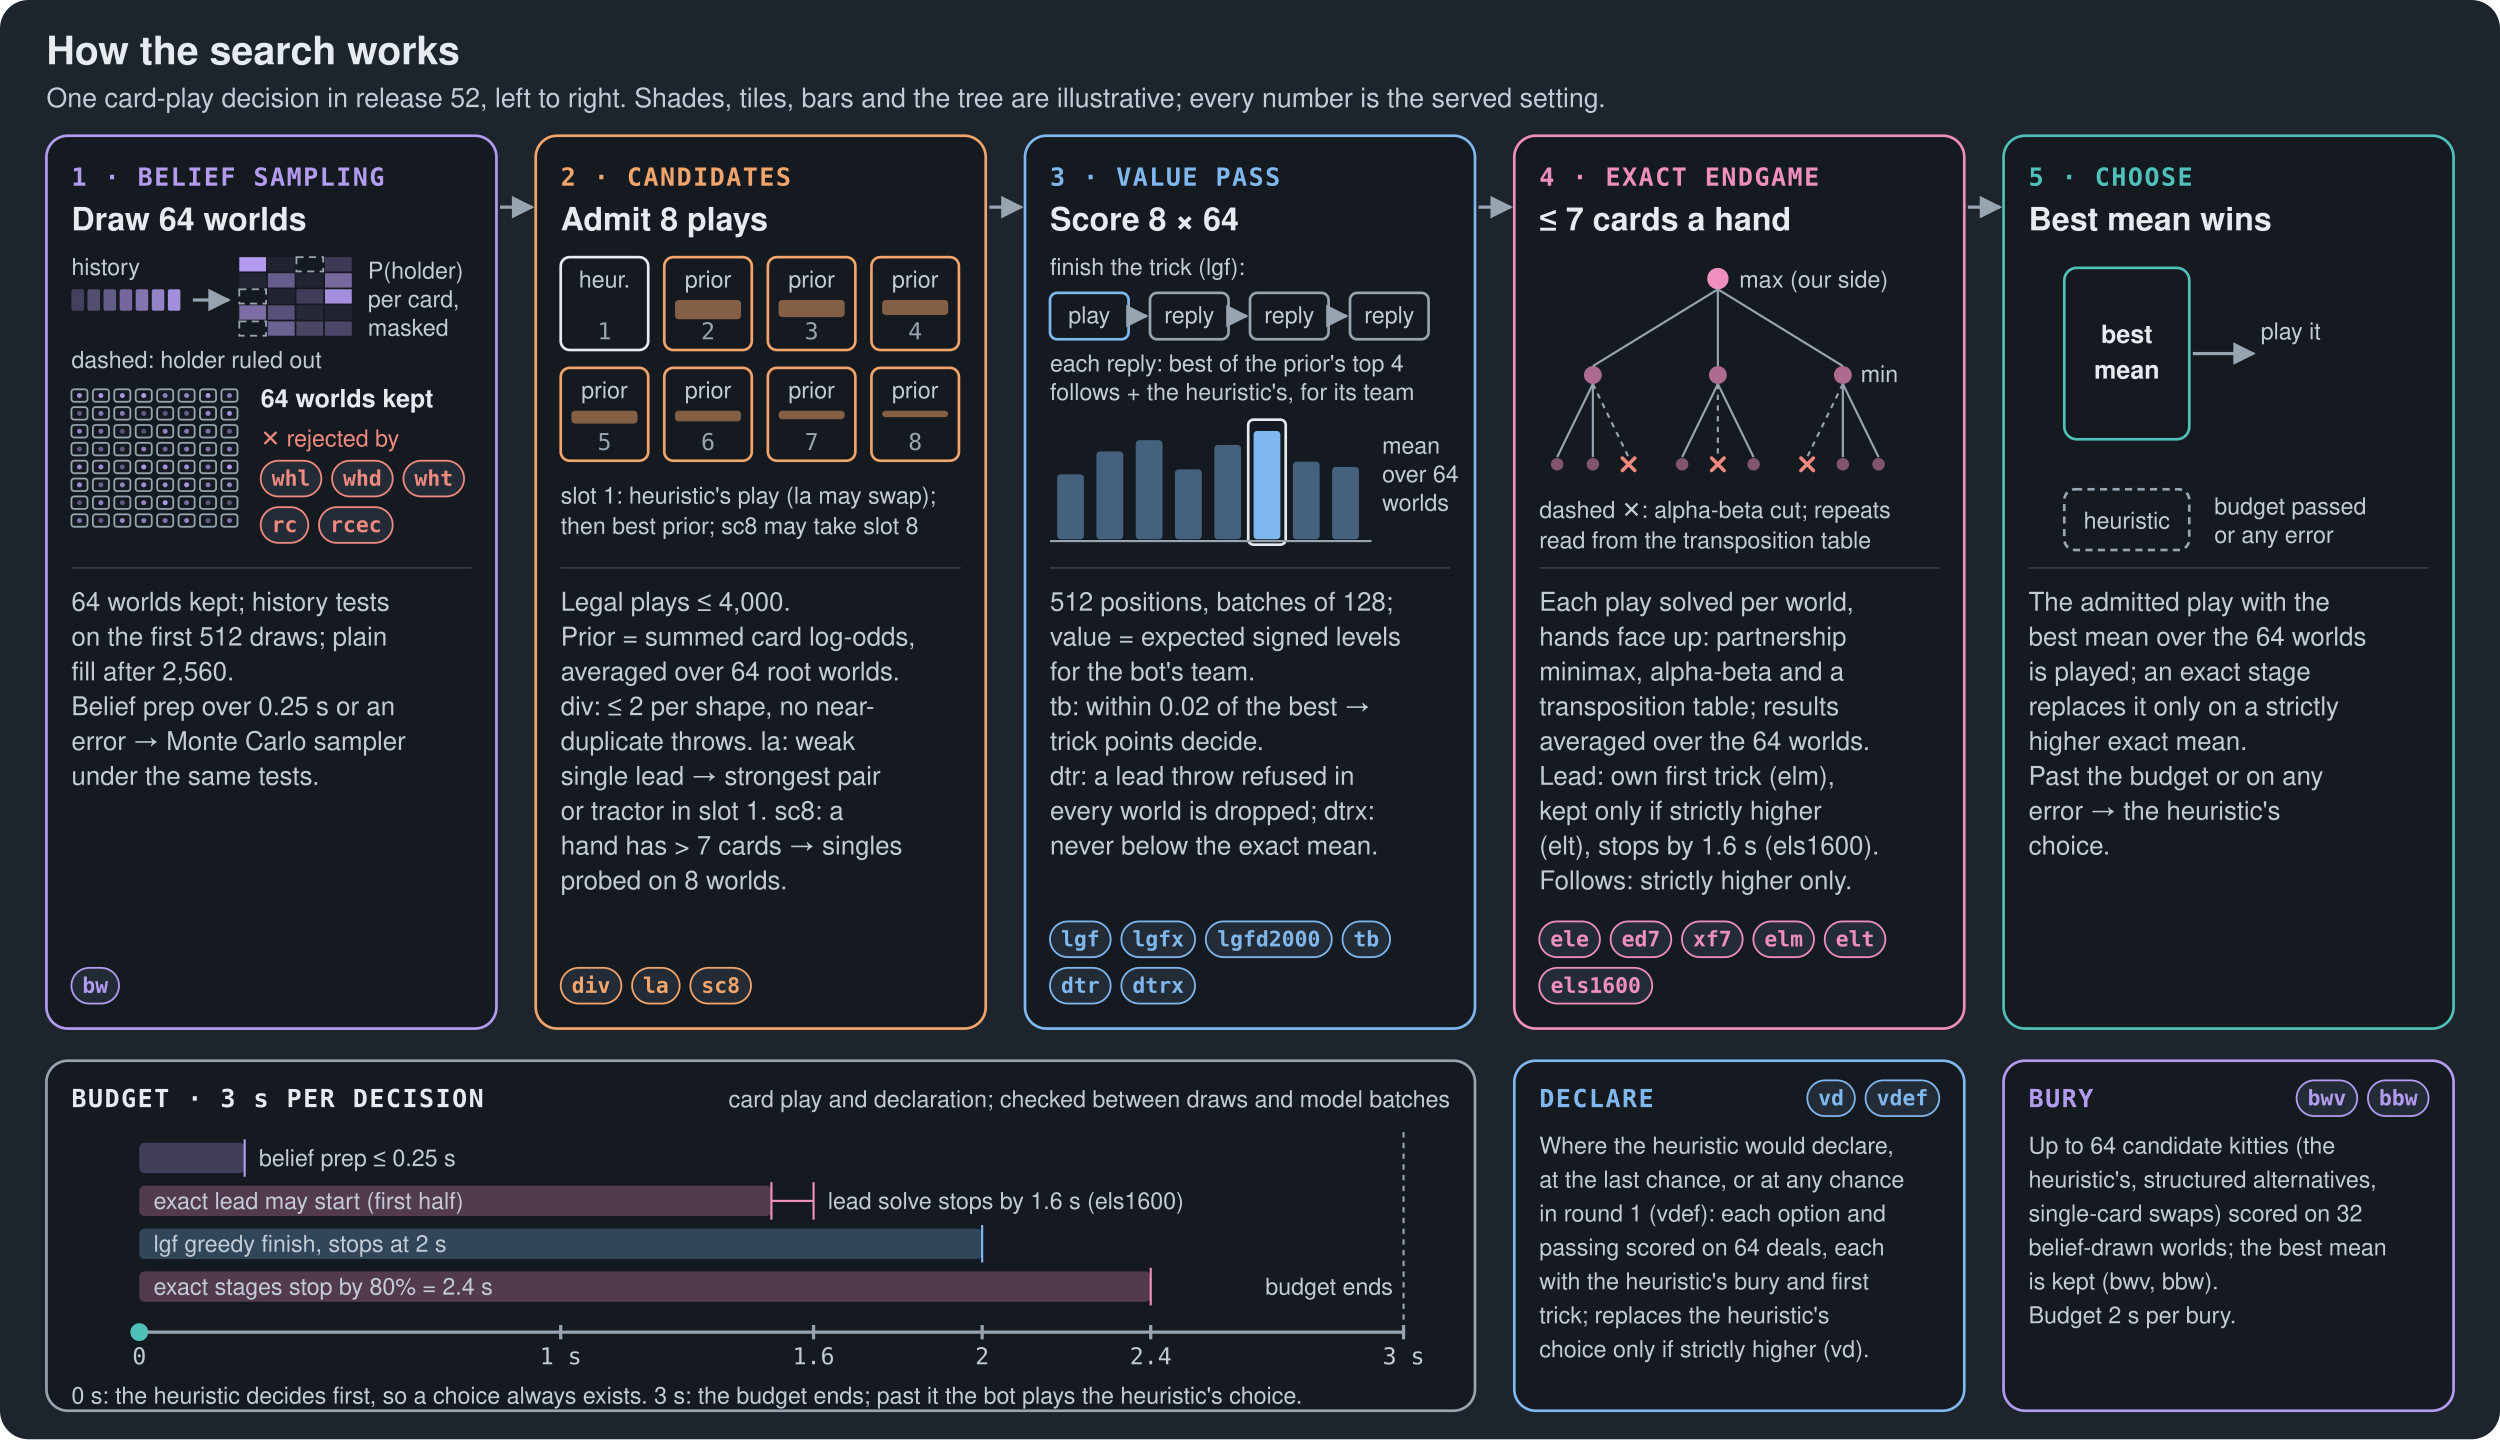
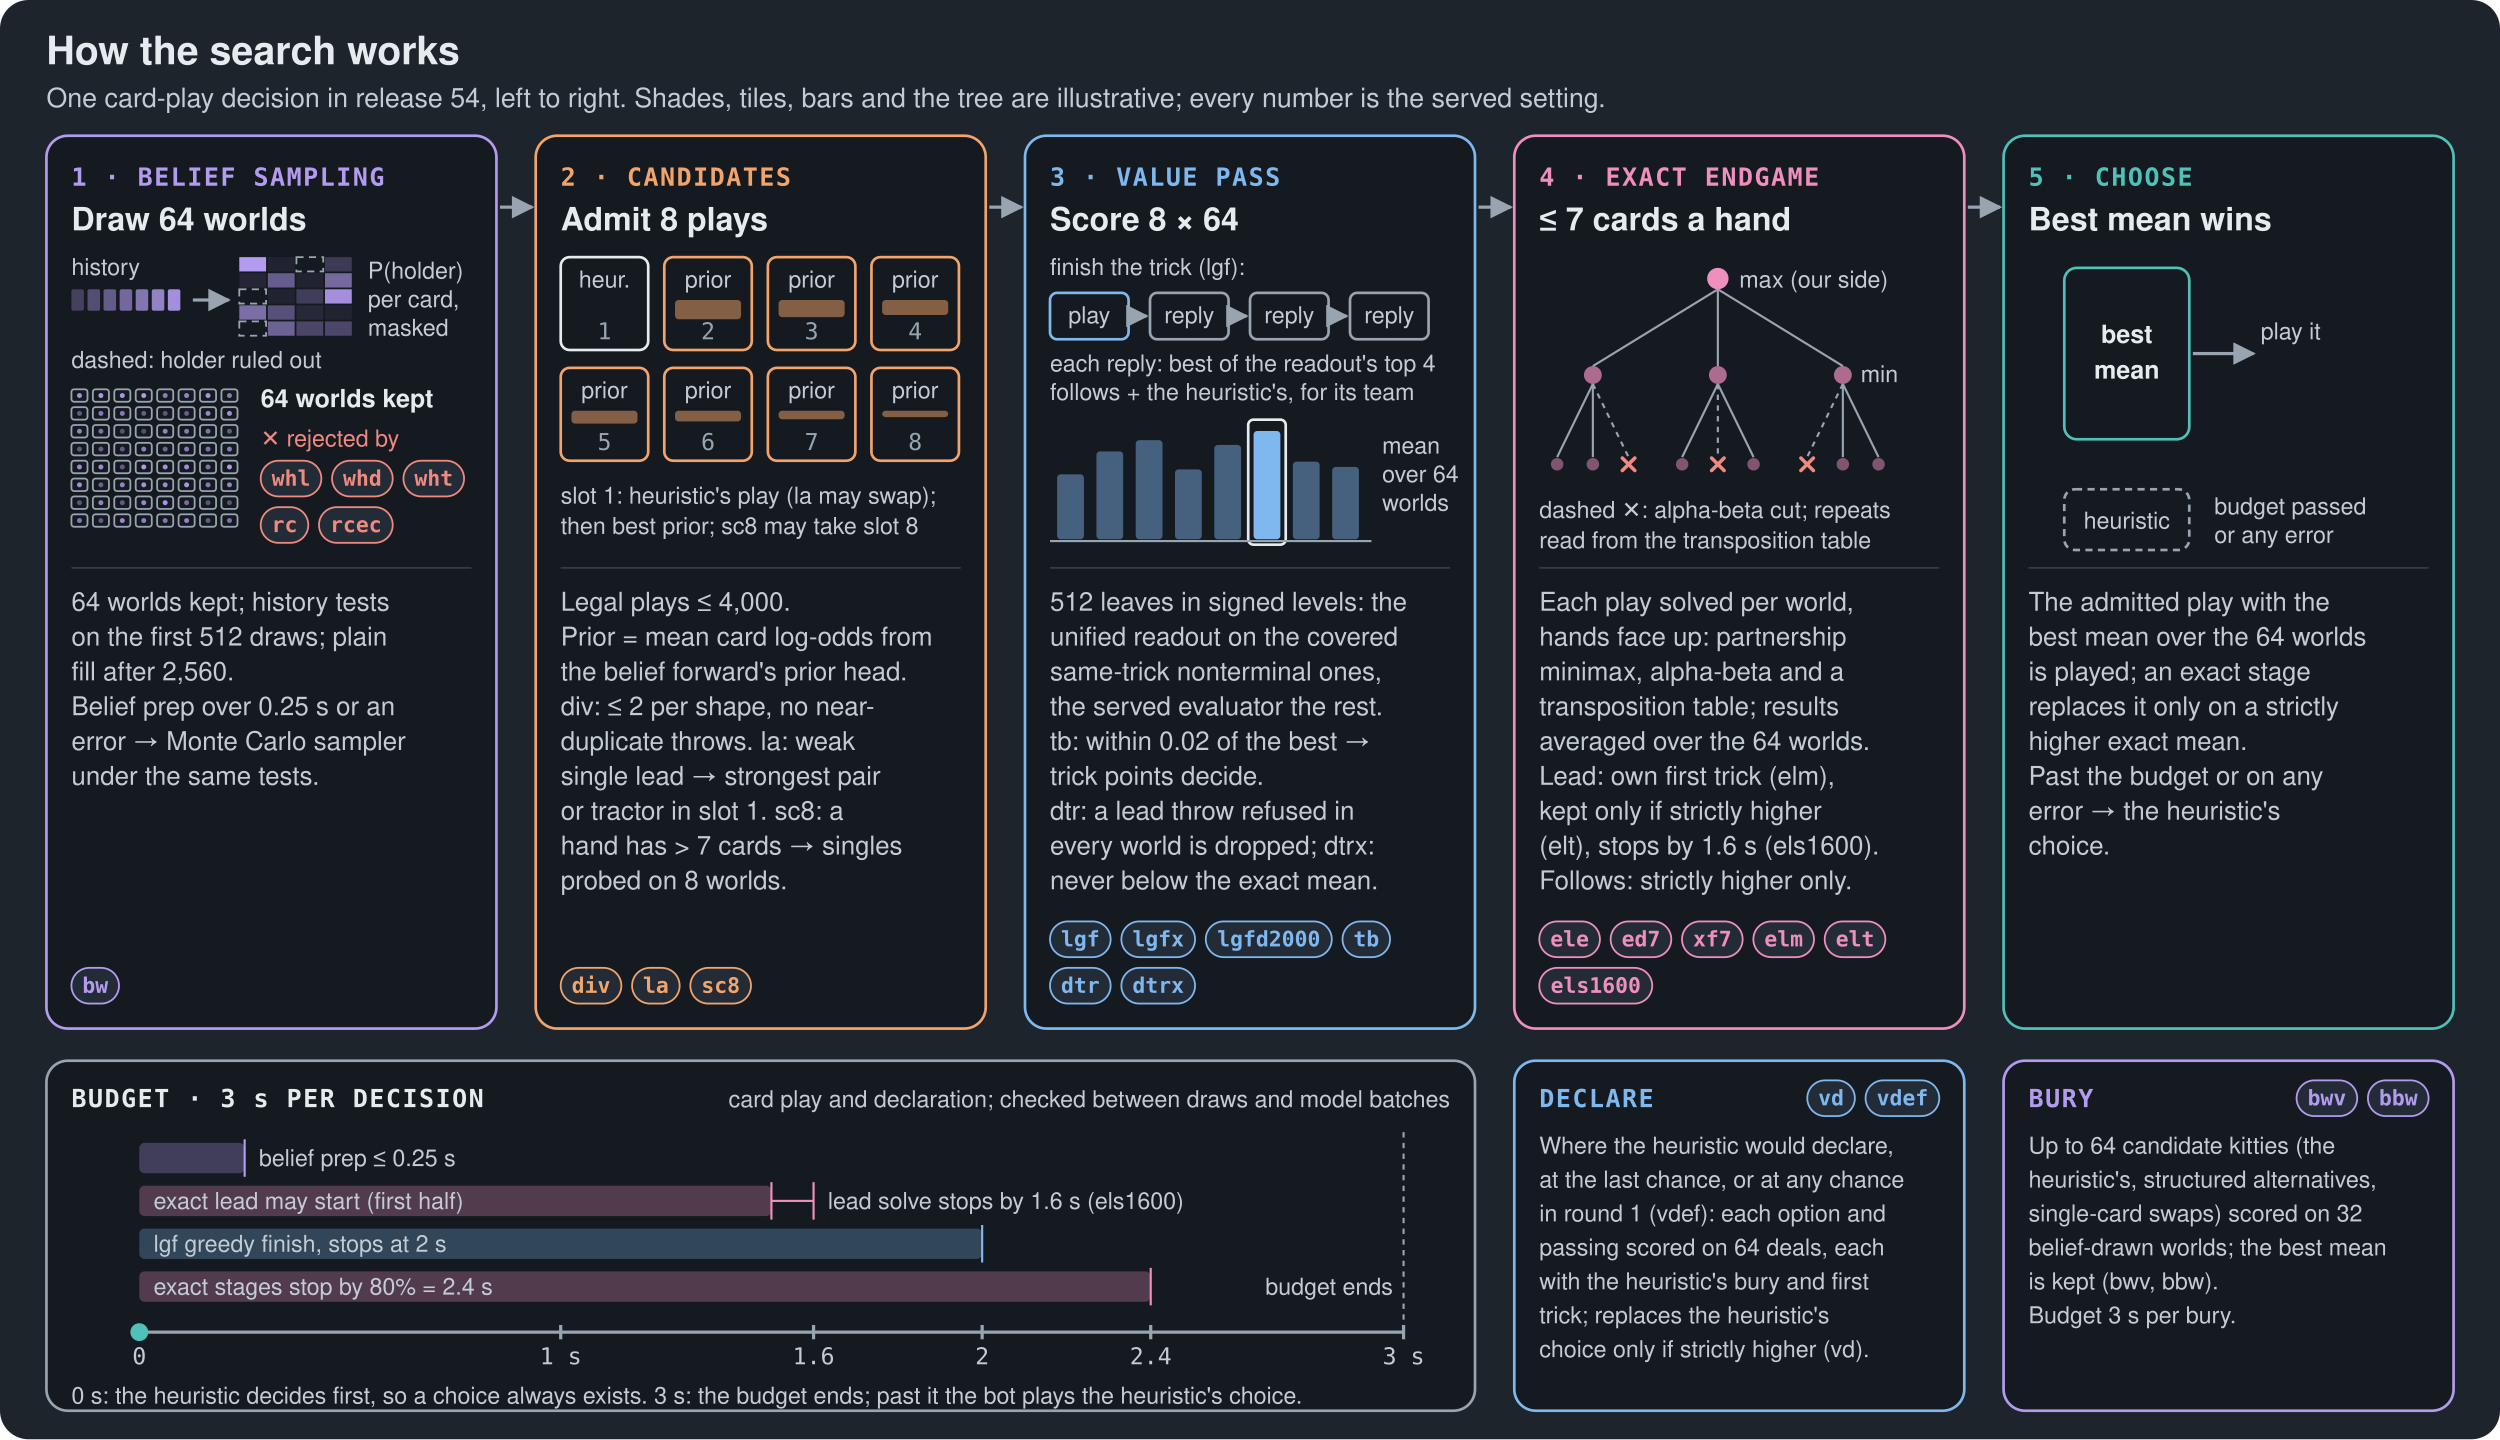
- <svg xmlns="http://www.w3.org/2000/svg" viewBox="0 0 1400 806" width="1400" height="806" role="img" aria-label="How the search works, as a five-stage pipeline. 1, belief sampling: the belief model reads the public history and gives each hidden card's holder probabilities, masked to the holders the public facts allow; 64 worlds are kept, drawn worlds are rejected by the history tests whl, whd, wht, rc and rcec, which apply to the first 512 draws, the plain sampler fills any shortfall after 2,560, and belief preparation over 0.25 s falls back to the Monte Carlo sampler. 2, candidates: up to 4,000 legal plays; the prior's summed card log-odds averaged over 64 root worlds rank them; 8 are admitted, the heuristic's play first, at most 2 per shape (div), la on a weak single lead, and sc8 probing singles on 8 worlds when a hand has more than 7 cards. 3, value pass: each trick is finished by greedy replies (lgf, lgfx, lgfd2000) and 512 positions are scored in batches of 128 as expected signed levels; ties within 0.02 go to trick points (tb); dtr and dtrx drop refused lead throws. 4, exact endgame at 7 cards or fewer a hand: partnership minimax with alpha-beta and a transposition table per world, averaged (ele, ed7, xf7, elm, elt, els1600), switching only on a strictly higher mean. 5, choose: the best mean wins; past the budget or on error the heuristic's choice is played. A 3 second budget timeline: the heuristic decides first, belief preparation up to 0.25 s, the exact lead stage starts only in the first half and its solve stops by 1.6 s, lgf stops at 2 s, both exact stages stop by 2.4 s, the budget ends at 3 s. Side lanes: declaration scores each option and passing on 64 deals (vd, vdef); the bury scores up to 64 candidate kitties on 32 belief-drawn worlds within 2 s (bwv, bbw).">
+ <svg xmlns="http://www.w3.org/2000/svg" viewBox="0 0 1400 806" width="1400" height="806" role="img" aria-label="How the search works in release 54, as a five-stage pipeline. 1, belief sampling: the unified model's belief head reads the public history and gives each hidden card's holder probabilities, masked to the holders the public facts allow; 64 worlds are kept, drawn worlds are rejected by the history tests whl, whd, wht, rc and rcec, which apply to the first 512 draws, the plain sampler fills any shortfall after 2,560, and belief preparation over 0.25 s falls back to the Monte Carlo sampler. 2, candidates: up to 4,000 legal plays; the mean card log-odds of the prior head, read from the same trunk forward as the belief, rank them; 8 are admitted, the heuristic's play first, at most 2 per shape (div), la on a weak single lead, and sc8 probing singles on 8 worlds when a hand has more than 7 cards. 3, value pass: each trick is finished by greedy replies, each the best of the unified readout's top 4 follows and the heuristic's (lgf, lgfx, lgfd2000); of the 512 leaves, the unified readout scores the covered same-trick nonterminal ones and the served evaluator the other positions, as expected signed levels; ties within 0.02 go to trick points (tb); dtr and dtrx drop refused lead throws. 4, exact endgame at 7 cards or fewer a hand: partnership minimax with alpha-beta and a transposition table per world, averaged (ele, ed7, xf7, elm, elt, els1600), switching only on a strictly higher mean. 5, choose: the best mean wins; past the budget or on error the heuristic's choice is played. A 3 second budget timeline: the heuristic decides first, belief preparation up to 0.25 s, the exact lead stage starts only in the first half and its solve stops by 1.6 s, lgf stops at 2 s, both exact stages stop by 2.4 s, the budget ends at 3 s. Side lanes: declaration scores each option and passing on 64 deals (vd, vdef); the bury scores up to 64 candidate kitties on 32 belief-drawn worlds within 3 s (bwv, bbw).">
  <style>.bg{fill:#1d242c}.box{fill:#151a20;stroke-width:1.5}.tile{fill:#151a20;stroke:#98a4b0;stroke-width:1}.h1{font:600 22px -apple-system, BlinkMacSystemFont, 'Segoe UI', Helvetica, Arial, sans-serif;fill:#e6ebf0}.t{font:600 18px -apple-system, BlinkMacSystemFont, 'Segoe UI', Helvetica, Arial, sans-serif;fill:#e6ebf0}.s{font:15px -apple-system, BlinkMacSystemFont, 'Segoe UI', Helvetica, Arial, sans-serif;fill:#c3ccd5}.body{font:14.5px -apple-system, BlinkMacSystemFont, 'Segoe UI', Helvetica, Arial, sans-serif;fill:#c3ccd5}.cap{font:13px -apple-system, BlinkMacSystemFont, 'Segoe UI', Helvetica, Arial, sans-serif;fill:#c3ccd5}.lab{font:14px -apple-system, BlinkMacSystemFont, 'Segoe UI', Helvetica, Arial, sans-serif;fill:#e6ebf0}.labb{font:600 14px -apple-system, BlinkMacSystemFont, 'Segoe UI', Helvetica, Arial, sans-serif;fill:#e6ebf0}.num{font:13px ui-monospace, SFMono-Regular, Menlo, Consolas, monospace;fill:#c3ccd5}.k{font:600 14px ui-monospace, SFMono-Regular, Menlo, Consolas, monospace;letter-spacing:.06em}.m{font:13px ui-monospace, SFMono-Regular, Menlo, Consolas, monospace;fill:#98a4b0}.chipt{font:600 12px ui-monospace, SFMono-Regular, Menlo, Consolas, monospace}.rule{stroke:#323c47}.arrow{stroke:#98a4b0;stroke-width:1.8;fill:none}.thin{stroke:#98a4b0;stroke-width:1.2;fill:none}.dash{stroke:#98a4b0;stroke-width:1.2;fill:none;stroke-dasharray:3 3}.ah{fill:#98a4b0}.bar{fill:#232c36;stroke:#4fc1b9;stroke-width:1.5}.chip{fill:#232c36;stroke-width:1}.ring{fill:none;stroke:#e6ebf0;stroke-width:1.5}.xm{stroke:#f08a80;stroke-width:2;stroke-linecap:round}.c-belief{fill:#b39cf0}.b-belief{stroke:#b39cf0}.c-prior{fill:#f2a46b}.b-prior{stroke:#f2a46b}.c-value{fill:#7fb8ef}.b-value{stroke:#7fb8ef}.c-exact{fill:#ef8fbe}.b-exact{stroke:#ef8fbe}.c-accent{fill:#4fc1b9}.b-accent{stroke:#4fc1b9}.c-bad{fill:#f08a80}.b-bad{stroke:#f08a80}.c-muted{fill:#98a4b0}.b-muted{stroke:#98a4b0}.c-fg{fill:#e6ebf0}.b-fg{stroke:#e6ebf0}</style>
  <defs>
    <marker id="ah" viewBox="0 0 10 10" refX="9" refY="5" markerWidth="7" markerHeight="7" orient="auto">
      <path d="M0,0 L10,5 L0,10 z" class="ah" />
    </marker>
  </defs>
  <rect class="bg" x="0" y="0" width="1400" height="806" rx="16" />
  <text x="26" y="36" class="h1">How the search works</text>
-   <text x="26" y="60" class="s">One card-play decision in release 52, left to right. Shades, tiles, bars and the tree are illustrative; every number is the served setting.</text>
+   <text x="26" y="60" class="s">One card-play decision in release 54, left to right. Shades, tiles, bars and the tree are illustrative; every number is the served setting.</text>
  <rect x="26" y="76" width="252" height="500" class="box b-belief" rx="12" />
  <text x="40" y="104" class="k c-belief">1 · BELIEF SAMPLING</text>
  <text x="40" y="129" class="t">Draw 64 worlds</text>
  <text x="40" y="154" class="cap">history</text>
  <rect x="40" y="162" width="7" height="12" class="c-belief" fill-opacity="0.30" rx="1" />
  <rect x="49" y="162" width="7" height="12" class="c-belief" fill-opacity="0.40" rx="1" />
  <rect x="58" y="162" width="7" height="12" class="c-belief" fill-opacity="0.50" rx="1" />
  <rect x="67" y="162" width="7" height="12" class="c-belief" fill-opacity="0.60" rx="1" />
  <rect x="76" y="162" width="7" height="12" class="c-belief" fill-opacity="0.70" rx="1" />
  <rect x="85" y="162" width="7" height="12" class="c-belief" fill-opacity="0.80" rx="1" />
  <rect x="94" y="162" width="7" height="12" class="c-belief" fill-opacity="0.90" rx="1" />
  <path class="arrow" d="M108 168 H128" marker-end="url(#ah)" />
  <rect x="134" y="144" width="15" height="8" class="c-belief" fill-opacity="1.00" />
  <rect x="150" y="144" width="15" height="8" class="c-belief" fill-opacity="0.08" />
  <rect x="166" y="144" width="15" height="8" class="tile" stroke-dasharray="4 3" />
  <rect x="182" y="144" width="15" height="8" class="c-belief" fill-opacity="0.25" />
  <rect x="134" y="153" width="15" height="8" class="c-belief" fill-opacity="0.10" />
  <rect x="150" y="153" width="15" height="8" class="c-belief" fill-opacity="0.52" />
  <rect x="166" y="153" width="15" height="8" class="c-belief" fill-opacity="0.08" />
  <rect x="182" y="153" width="15" height="8" class="c-belief" fill-opacity="0.61" />
  <rect x="134" y="162" width="15" height="8" class="tile" stroke-dasharray="4 3" />
  <rect x="150" y="162" width="15" height="8" class="c-belief" fill-opacity="0.08" />
  <rect x="166" y="162" width="15" height="8" class="c-belief" fill-opacity="0.27" />
  <rect x="182" y="162" width="15" height="8" class="c-belief" fill-opacity="0.90" />
  <rect x="134" y="171" width="15" height="8" class="c-belief" fill-opacity="0.65" />
  <rect x="150" y="171" width="15" height="8" class="c-belief" fill-opacity="0.42" />
  <rect x="166" y="171" width="15" height="8" class="c-belief" fill-opacity="0.12" />
  <rect x="182" y="171" width="15" height="8" class="c-belief" fill-opacity="0.08" />
  <rect x="134" y="180" width="15" height="8" class="tile" stroke-dasharray="4 3" />
  <rect x="150" y="180" width="15" height="8" class="c-belief" fill-opacity="0.56" />
  <rect x="166" y="180" width="15" height="8" class="c-belief" fill-opacity="0.34" />
  <rect x="182" y="180" width="15" height="8" class="c-belief" fill-opacity="0.35" />
  <text x="206" y="156" class="cap">P(holder)</text>
  <text x="206" y="172" class="cap">per card,</text>
  <text x="206" y="188" class="cap">masked</text>
  <text x="40" y="206" class="cap">dashed: holder ruled out</text>
  <rect x="40" y="218" width="9" height="7" class="tile" rx="1.5" />
  <circle cx="44.5" cy="221.5" r="1.4" class="c-belief" fill-opacity="0.91" />
  <rect x="52" y="218" width="9" height="7" class="tile" rx="1.5" />
  <circle cx="56.5" cy="221.5" r="1.4" class="c-belief" fill-opacity="0.94" />
  <rect x="64" y="218" width="9" height="7" class="tile" rx="1.5" />
  <circle cx="68.5" cy="221.5" r="1.4" class="c-belief" fill-opacity="0.94" />
  <rect x="76" y="218" width="9" height="7" class="tile" rx="1.5" />
  <circle cx="80.5" cy="221.5" r="1.4" class="c-belief" fill-opacity="0.97" />
  <rect x="88" y="218" width="9" height="7" class="tile" rx="1.5" />
  <circle cx="92.5" cy="221.5" r="1.4" class="c-belief" fill-opacity="0.75" />
  <rect x="100" y="218" width="9" height="7" class="tile" rx="1.5" />
  <circle cx="104.5" cy="221.5" r="1.4" class="c-belief" fill-opacity="0.80" />
  <rect x="112" y="218" width="9" height="7" class="tile" rx="1.5" />
  <circle cx="116.5" cy="221.5" r="1.4" class="c-belief" fill-opacity="0.93" />
  <rect x="124" y="218" width="9" height="7" class="tile" rx="1.5" />
  <circle cx="128.5" cy="221.5" r="1.4" class="c-belief" fill-opacity="0.73" />
  <rect x="40" y="228" width="9" height="7" class="tile" rx="1.5" />
  <circle cx="44.5" cy="231.5" r="1.4" class="c-belief" fill-opacity="0.49" />
  <rect x="52" y="228" width="9" height="7" class="tile" rx="1.5" />
  <circle cx="56.5" cy="231.5" r="1.4" class="c-belief" fill-opacity="0.71" />
  <rect x="64" y="228" width="9" height="7" class="tile" rx="1.5" />
  <circle cx="68.5" cy="231.5" r="1.4" class="c-belief" fill-opacity="0.72" />
  <rect x="76" y="228" width="9" height="7" class="tile" rx="1.5" />
  <circle cx="80.5" cy="231.5" r="1.4" class="c-belief" fill-opacity="0.51" />
  <rect x="88" y="228" width="9" height="7" class="tile" rx="1.5" />
  <circle cx="92.5" cy="231.5" r="1.4" class="c-belief" fill-opacity="0.46" />
  <rect x="100" y="228" width="9" height="7" class="tile" rx="1.5" />
  <circle cx="104.5" cy="231.5" r="1.4" class="c-belief" fill-opacity="0.51" />
  <rect x="112" y="228" width="9" height="7" class="tile" rx="1.5" />
  <circle cx="116.5" cy="231.5" r="1.4" class="c-belief" fill-opacity="0.82" />
  <rect x="124" y="228" width="9" height="7" class="tile" rx="1.5" />
  <circle cx="128.5" cy="231.5" r="1.4" class="c-belief" fill-opacity="0.89" />
  <rect x="40" y="238" width="9" height="7" class="tile" rx="1.5" />
  <circle cx="44.5" cy="241.5" r="1.4" class="c-belief" fill-opacity="0.79" />
  <rect x="52" y="238" width="9" height="7" class="tile" rx="1.5" />
  <circle cx="56.5" cy="241.5" r="1.4" class="c-belief" fill-opacity="0.66" />
  <rect x="64" y="238" width="9" height="7" class="tile" rx="1.5" />
  <circle cx="68.5" cy="241.5" r="1.4" class="c-belief" fill-opacity="0.42" />
  <rect x="76" y="238" width="9" height="7" class="tile" rx="1.5" />
  <circle cx="80.5" cy="241.5" r="1.4" class="c-belief" fill-opacity="0.40" />
  <rect x="88" y="238" width="9" height="7" class="tile" rx="1.5" />
  <circle cx="92.5" cy="241.5" r="1.4" class="c-belief" fill-opacity="0.79" />
  <rect x="100" y="238" width="9" height="7" class="tile" rx="1.5" />
  <circle cx="104.5" cy="241.5" r="1.4" class="c-belief" fill-opacity="0.72" />
  <rect x="112" y="238" width="9" height="7" class="tile" rx="1.5" />
  <circle cx="116.5" cy="241.5" r="1.4" class="c-belief" fill-opacity="0.67" />
  <rect x="124" y="238" width="9" height="7" class="tile" rx="1.5" />
  <circle cx="128.5" cy="241.5" r="1.4" class="c-belief" fill-opacity="0.50" />
  <rect x="40" y="248" width="9" height="7" class="tile" rx="1.5" />
  <circle cx="44.5" cy="251.5" r="1.4" class="c-belief" fill-opacity="0.47" />
  <rect x="52" y="248" width="9" height="7" class="tile" rx="1.5" />
  <circle cx="56.5" cy="251.5" r="1.4" class="c-belief" fill-opacity="0.51" />
  <rect x="64" y="248" width="9" height="7" class="tile" rx="1.5" />
  <circle cx="68.5" cy="251.5" r="1.4" class="c-belief" fill-opacity="0.48" />
  <rect x="76" y="248" width="9" height="7" class="tile" rx="1.5" />
  <circle cx="80.5" cy="251.5" r="1.4" class="c-belief" fill-opacity="0.76" />
  <rect x="88" y="248" width="9" height="7" class="tile" rx="1.5" />
  <circle cx="92.5" cy="251.5" r="1.4" class="c-belief" fill-opacity="0.58" />
  <rect x="100" y="248" width="9" height="7" class="tile" rx="1.5" />
  <circle cx="104.5" cy="251.5" r="1.4" class="c-belief" fill-opacity="0.73" />
  <rect x="112" y="248" width="9" height="7" class="tile" rx="1.5" />
  <circle cx="116.5" cy="251.5" r="1.4" class="c-belief" fill-opacity="0.66" />
  <rect x="124" y="248" width="9" height="7" class="tile" rx="1.5" />
  <circle cx="128.5" cy="251.5" r="1.4" class="c-belief" fill-opacity="0.73" />
  <rect x="40" y="258" width="9" height="7" class="tile" rx="1.5" />
  <circle cx="44.5" cy="261.5" r="1.4" class="c-belief" fill-opacity="0.85" />
  <rect x="52" y="258" width="9" height="7" class="tile" rx="1.5" />
  <circle cx="56.5" cy="261.5" r="1.4" class="c-belief" fill-opacity="0.87" />
  <rect x="64" y="258" width="9" height="7" class="tile" rx="1.5" />
  <circle cx="68.5" cy="261.5" r="1.4" class="c-belief" fill-opacity="0.49" />
  <rect x="76" y="258" width="9" height="7" class="tile" rx="1.5" />
  <circle cx="80.5" cy="261.5" r="1.4" class="c-belief" fill-opacity="0.98" />
  <rect x="88" y="258" width="9" height="7" class="tile" rx="1.5" />
  <circle cx="92.5" cy="261.5" r="1.4" class="c-belief" fill-opacity="0.91" />
  <rect x="100" y="258" width="9" height="7" class="tile" rx="1.5" />
  <circle cx="104.5" cy="261.5" r="1.4" class="c-belief" fill-opacity="0.89" />
  <rect x="112" y="258" width="9" height="7" class="tile" rx="1.5" />
  <circle cx="116.5" cy="261.5" r="1.4" class="c-belief" fill-opacity="0.67" />
  <rect x="124" y="258" width="9" height="7" class="tile" rx="1.5" />
  <circle cx="128.5" cy="261.5" r="1.4" class="c-belief" fill-opacity="0.97" />
  <rect x="40" y="268" width="9" height="7" class="tile" rx="1.5" />
  <circle cx="44.5" cy="271.5" r="1.4" class="c-belief" fill-opacity="0.89" />
  <rect x="52" y="268" width="9" height="7" class="tile" rx="1.5" />
  <circle cx="56.5" cy="271.5" r="1.4" class="c-belief" fill-opacity="0.54" />
  <rect x="64" y="268" width="9" height="7" class="tile" rx="1.5" />
  <circle cx="68.5" cy="271.5" r="1.4" class="c-belief" fill-opacity="0.81" />
  <rect x="76" y="268" width="9" height="7" class="tile" rx="1.5" />
  <circle cx="80.5" cy="271.5" r="1.4" class="c-belief" fill-opacity="0.91" />
  <rect x="88" y="268" width="9" height="7" class="tile" rx="1.5" />
  <circle cx="92.5" cy="271.5" r="1.4" class="c-belief" fill-opacity="0.85" />
  <rect x="100" y="268" width="9" height="7" class="tile" rx="1.5" />
  <circle cx="104.5" cy="271.5" r="1.4" class="c-belief" fill-opacity="0.94" />
  <rect x="112" y="268" width="9" height="7" class="tile" rx="1.5" />
  <circle cx="116.5" cy="271.5" r="1.4" class="c-belief" fill-opacity="0.72" />
  <rect x="124" y="268" width="9" height="7" class="tile" rx="1.5" />
  <circle cx="128.5" cy="271.5" r="1.4" class="c-belief" fill-opacity="0.80" />
  <rect x="40" y="278" width="9" height="7" class="tile" rx="1.5" />
  <circle cx="44.5" cy="281.5" r="1.4" class="c-belief" fill-opacity="0.45" />
  <rect x="52" y="278" width="9" height="7" class="tile" rx="1.5" />
  <circle cx="56.5" cy="281.5" r="1.4" class="c-belief" fill-opacity="0.80" />
  <rect x="64" y="278" width="9" height="7" class="tile" rx="1.5" />
  <circle cx="68.5" cy="281.5" r="1.4" class="c-belief" fill-opacity="0.49" />
  <rect x="76" y="278" width="9" height="7" class="tile" rx="1.5" />
  <circle cx="80.5" cy="281.5" r="1.4" class="c-belief" fill-opacity="0.83" />
  <rect x="88" y="278" width="9" height="7" class="tile" rx="1.5" />
  <circle cx="92.5" cy="281.5" r="1.4" class="c-belief" fill-opacity="0.94" />
  <rect x="100" y="278" width="9" height="7" class="tile" rx="1.5" />
  <circle cx="104.5" cy="281.5" r="1.4" class="c-belief" fill-opacity="0.62" />
  <rect x="112" y="278" width="9" height="7" class="tile" rx="1.5" />
  <circle cx="116.5" cy="281.5" r="1.4" class="c-belief" fill-opacity="0.44" />
  <rect x="124" y="278" width="9" height="7" class="tile" rx="1.5" />
  <circle cx="128.5" cy="281.5" r="1.4" class="c-belief" fill-opacity="0.43" />
  <rect x="40" y="288" width="9" height="7" class="tile" rx="1.5" />
  <circle cx="44.5" cy="291.5" r="1.4" class="c-belief" fill-opacity="0.71" />
  <rect x="52" y="288" width="9" height="7" class="tile" rx="1.5" />
  <circle cx="56.5" cy="291.5" r="1.4" class="c-belief" fill-opacity="0.49" />
  <rect x="64" y="288" width="9" height="7" class="tile" rx="1.5" />
  <circle cx="68.5" cy="291.5" r="1.4" class="c-belief" fill-opacity="0.84" />
  <rect x="76" y="288" width="9" height="7" class="tile" rx="1.5" />
  <circle cx="80.5" cy="291.5" r="1.4" class="c-belief" fill-opacity="0.77" />
  <rect x="88" y="288" width="9" height="7" class="tile" rx="1.5" />
  <circle cx="92.5" cy="291.5" r="1.4" class="c-belief" fill-opacity="0.70" />
  <rect x="100" y="288" width="9" height="7" class="tile" rx="1.5" />
  <circle cx="104.5" cy="291.5" r="1.4" class="c-belief" fill-opacity="0.80" />
  <rect x="112" y="288" width="9" height="7" class="tile" rx="1.5" />
  <circle cx="116.5" cy="291.5" r="1.4" class="c-belief" fill-opacity="0.49" />
  <rect x="124" y="288" width="9" height="7" class="tile" rx="1.5" />
  <circle cx="128.5" cy="291.5" r="1.4" class="c-belief" fill-opacity="0.67" />
  <text x="146" y="228" class="labb">64 worlds kept</text>
  <text x="146" y="250" class="cap c-bad">✕ rejected by</text>
  <rect x="146" y="258" width="33.96" height="20" class="chip b-bad" rx="10" />
  <text x="162.98" y="272" class="chipt c-bad" text-anchor="middle">whl</text>
  <rect x="185.96" y="258" width="33.96" height="20" class="chip b-bad" rx="10" />
  <text x="202.94" y="272" class="chipt c-bad" text-anchor="middle">whd</text>
  <rect x="225.92" y="258" width="33.96" height="20" class="chip b-bad" rx="10" />
  <text x="242.9" y="272" class="chipt c-bad" text-anchor="middle">wht</text>
  <rect x="146" y="284" width="26.64" height="20" class="chip b-bad" rx="10" />
  <text x="159.32" y="298" class="chipt c-bad" text-anchor="middle">rc</text>
  <rect x="178.64" y="284" width="41.28" height="20" class="chip b-bad" rx="10" />
  <text x="199.28" y="298" class="chipt c-bad" text-anchor="middle">rcec</text>
  <line x1="40" y1="318" x2="264" y2="318" class="rule" />
  <text x="40" y="342" class="body">64 worlds kept; history tests</text>
  <text x="40" y="361.5" class="body">on the first 512 draws; plain</text>
  <text x="40" y="381" class="body">fill after 2,560.</text>
  <text x="40" y="400.5" class="body">Belief prep over 0.25 s or an</text>
  <text x="40" y="420" class="body">error → Monte Carlo sampler</text>
  <text x="40" y="439.5" class="body">under the same tests.</text>
  <rect x="40" y="542" width="26.64" height="20" class="chip b-belief" rx="10" />
  <text x="53.32" y="556" class="chipt c-belief" text-anchor="middle">bw</text>
  <path class="arrow" d="M280 116 H298" marker-end="url(#ah)" />
  <rect x="300" y="76" width="252" height="500" class="box b-prior" rx="12" />
  <text x="314" y="104" class="k c-prior">2 · CANDIDATES</text>
  <text x="314" y="129" class="t">Admit 8 plays</text>
  <rect x="314" y="144" width="49" height="52" class="box b-fg" rx="5" />
  <text x="338.5" y="161" class="cap" text-anchor="middle">heur.</text>
  <text x="338.5" y="190" class="m" text-anchor="middle">1</text>
  <rect x="372" y="144" width="49" height="52" class="box b-prior" rx="5" />
  <rect x="378" y="168" width="37" height="10.8" class="c-prior" fill-opacity="0.50" rx="2" />
  <text x="396.5" y="161" class="cap" text-anchor="middle">prior</text>
  <text x="396.5" y="190" class="m" text-anchor="middle">2</text>
  <rect x="430" y="144" width="49" height="52" class="box b-prior" rx="5" />
  <rect x="436" y="168" width="37" height="9.6" class="c-prior" fill-opacity="0.50" rx="2" />
  <text x="454.5" y="161" class="cap" text-anchor="middle">prior</text>
  <text x="454.5" y="190" class="m" text-anchor="middle">3</text>
  <rect x="488" y="144" width="49" height="52" class="box b-prior" rx="5" />
  <rect x="494" y="168" width="37" height="8.4" class="c-prior" fill-opacity="0.50" rx="2" />
  <text x="512.5" y="161" class="cap" text-anchor="middle">prior</text>
  <text x="512.5" y="190" class="m" text-anchor="middle">4</text>
  <rect x="314" y="206" width="49" height="52" class="box b-prior" rx="5" />
  <rect x="320" y="230" width="37" height="7.2" class="c-prior" fill-opacity="0.50" rx="2" />
  <text x="338.5" y="223" class="cap" text-anchor="middle">prior</text>
  <text x="338.5" y="252" class="m" text-anchor="middle">5</text>
  <rect x="372" y="206" width="49" height="52" class="box b-prior" rx="5" />
  <rect x="378" y="230" width="37" height="6" class="c-prior" fill-opacity="0.50" rx="2" />
  <text x="396.5" y="223" class="cap" text-anchor="middle">prior</text>
  <text x="396.5" y="252" class="m" text-anchor="middle">6</text>
  <rect x="430" y="206" width="49" height="52" class="box b-prior" rx="5" />
  <rect x="436" y="230" width="37" height="4.8" class="c-prior" fill-opacity="0.50" rx="2" />
  <text x="454.5" y="223" class="cap" text-anchor="middle">prior</text>
  <text x="454.5" y="252" class="m" text-anchor="middle">7</text>
  <rect x="488" y="206" width="49" height="52" class="box b-prior" rx="5" />
  <rect x="494" y="230" width="37" height="3.6" class="c-prior" fill-opacity="0.50" rx="2" />
  <text x="512.5" y="223" class="cap" text-anchor="middle">prior</text>
  <text x="512.5" y="252" class="m" text-anchor="middle">8</text>
  <text x="314" y="282" class="cap">slot 1: heuristic's play (la may swap);</text>
  <text x="314" y="299" class="cap">then best prior; sc8 may take slot 8</text>
  <line x1="314" y1="318" x2="538" y2="318" class="rule" />
  <text x="314" y="342" class="body">Legal plays ≤ 4,000.</text>
-   <text x="314" y="361.5" class="body">Prior = summed card log-odds,</text>
-   <text x="314" y="381" class="body">averaged over 64 root worlds.</text>
+   <text x="314" y="361.5" class="body">Prior = mean card log-odds from</text>
+   <text x="314" y="381" class="body">the belief forward's prior head.</text>
  <text x="314" y="400.5" class="body">div: ≤ 2 per shape, no near-</text>
  <text x="314" y="420" class="body">duplicate throws. la: weak</text>
  <text x="314" y="439.5" class="body">single lead → strongest pair</text>
  <text x="314" y="459" class="body">or tractor in slot 1. sc8: a</text>
  <text x="314" y="478.5" class="body">hand has &gt; 7 cards → singles</text>
  <text x="314" y="498" class="body">probed on 8 worlds.</text>
  <rect x="314" y="542" width="33.96" height="20" class="chip b-prior" rx="10" />
  <text x="330.98" y="556" class="chipt c-prior" text-anchor="middle">div</text>
  <rect x="353.96" y="542" width="26.64" height="20" class="chip b-prior" rx="10" />
  <text x="367.28" y="556" class="chipt c-prior" text-anchor="middle">la</text>
  <rect x="386.6" y="542" width="33.96" height="20" class="chip b-prior" rx="10" />
  <text x="403.58" y="556" class="chipt c-prior" text-anchor="middle">sc8</text>
  <path class="arrow" d="M554 116 H572" marker-end="url(#ah)" />
  <rect x="574" y="76" width="252" height="500" class="box b-value" rx="12" />
  <text x="588" y="104" class="k c-value">3 · VALUE PASS</text>
  <text x="588" y="129" class="t">Score 8 × 64</text>
  <text x="588" y="154" class="cap">finish the trick (lgf):</text>
  <rect x="588" y="164" width="44" height="26" class="box b-value" rx="4" />
  <text x="610" y="181" class="cap" text-anchor="middle">play</text>
  <path class="arrow" d="M633 177 H642" marker-end="url(#ah)" />
  <rect x="644" y="164" width="44" height="26" class="box b-muted" rx="4" />
  <text x="666" y="181" class="cap" text-anchor="middle">reply</text>
  <path class="arrow" d="M689 177 H698" marker-end="url(#ah)" />
  <rect x="700" y="164" width="44" height="26" class="box b-muted" rx="4" />
  <text x="722" y="181" class="cap" text-anchor="middle">reply</text>
  <path class="arrow" d="M745 177 H754" marker-end="url(#ah)" />
  <rect x="756" y="164" width="44" height="26" class="box b-muted" rx="4" />
  <text x="778" y="181" class="cap" text-anchor="middle">reply</text>
-   <text x="588" y="208" class="cap">each reply: best of the prior's top 4</text>
+   <text x="588" y="208" class="cap">each reply: best of the readout's top 4</text>
  <text x="588" y="224" class="cap">follows + the heuristic's, for its team</text>
  <rect x="592" y="265.62" width="15" height="36.38" class="c-value" fill-opacity="0.45" rx="2" />
  <rect x="614" y="252.79" width="15" height="49.21" class="c-value" fill-opacity="0.45" rx="2" />
  <rect x="636" y="246.49" width="15" height="55.51" class="c-value" fill-opacity="0.45" rx="2" />
  <rect x="658" y="262.85" width="15" height="39.15" class="c-value" fill-opacity="0.45" rx="2" />
  <rect x="680" y="249.17" width="15" height="52.83" class="c-value" fill-opacity="0.45" rx="2" />
  <rect x="702" y="241.35" width="15" height="60.65" class="c-value" fill-opacity="1.00" rx="2" />
  <rect x="724" y="258.52" width="15" height="43.48" class="c-value" fill-opacity="0.45" rx="2" />
  <rect x="746" y="261.47" width="15" height="40.53" class="c-value" fill-opacity="0.45" rx="2" />
  <rect x="699" y="235" width="21" height="70" class="ring" rx="3" />
  <line x1="588" y1="303" x2="768" y2="303" class="thin" />
  <text x="774" y="254" class="cap">mean</text>
  <text x="774" y="270" class="cap">over 64</text>
  <text x="774" y="286" class="cap">worlds</text>
  <line x1="588" y1="318" x2="812" y2="318" class="rule" />
-   <text x="588" y="342" class="body">512 positions, batches of 128;</text>
-   <text x="588" y="361.5" class="body">value = expected signed levels</text>
-   <text x="588" y="381" class="body">for the bot's team.</text>
-   <text x="588" y="400.5" class="body">tb: within 0.02 of the best →</text>
-   <text x="588" y="420" class="body">trick points decide.</text>
-   <text x="588" y="439.5" class="body">dtr: a lead throw refused in</text>
-   <text x="588" y="459" class="body">every world is dropped; dtrx:</text>
-   <text x="588" y="478.5" class="body">never below the exact mean.</text>
+   <text x="588" y="342" class="body">512 leaves in signed levels: the</text>
+   <text x="588" y="361.5" class="body">unified readout on the covered</text>
+   <text x="588" y="381" class="body">same-trick nonterminal ones,</text>
+   <text x="588" y="400.5" class="body">the served evaluator the rest.</text>
+   <text x="588" y="420" class="body">tb: within 0.02 of the best →</text>
+   <text x="588" y="439.5" class="body">trick points decide.</text>
+   <text x="588" y="459" class="body">dtr: a lead throw refused in</text>
+   <text x="588" y="478.5" class="body">every world is dropped; dtrx:</text>
+   <text x="588" y="498" class="body">never below the exact mean.</text>
  <rect x="588" y="516" width="33.96" height="20" class="chip b-value" rx="10" />
  <text x="604.98" y="530" class="chipt c-value" text-anchor="middle">lgf</text>
  <rect x="627.96" y="516" width="41.28" height="20" class="chip b-value" rx="10" />
  <text x="648.6" y="530" class="chipt c-value" text-anchor="middle">lgfx</text>
  <rect x="675.24" y="516" width="70.56" height="20" class="chip b-value" rx="10" />
  <text x="710.52" y="530" class="chipt c-value" text-anchor="middle">lgfd2000</text>
  <rect x="751.8" y="516" width="26.64" height="20" class="chip b-value" rx="10" />
  <text x="765.12" y="530" class="chipt c-value" text-anchor="middle">tb</text>
  <rect x="588" y="542" width="33.96" height="20" class="chip b-value" rx="10" />
  <text x="604.98" y="556" class="chipt c-value" text-anchor="middle">dtr</text>
  <rect x="627.96" y="542" width="41.28" height="20" class="chip b-value" rx="10" />
  <text x="648.6" y="556" class="chipt c-value" text-anchor="middle">dtrx</text>
  <path class="arrow" d="M828 116 H846" marker-end="url(#ah)" />
  <rect x="848" y="76" width="252" height="500" class="box b-exact" rx="12" />
  <text x="862" y="104" class="k c-exact">4 · EXACT ENDGAME</text>
  <text x="862" y="129" class="t">≤ 7 cards a hand</text>
  <circle cx="962" cy="156" r="6" class="c-exact" />
  <line x1="962" y1="162" x2="892" y2="205" class="thin" />
  <circle cx="892" cy="210" r="5" class="c-exact" fill-opacity="0.7" />
  <line x1="892" y1="215" x2="872" y2="256" class="thin" />
  <circle cx="872" cy="260" r="3.5" class="c-exact" fill-opacity="0.5" />
  <line x1="892" y1="215" x2="892" y2="256" class="thin" />
  <circle cx="892" cy="260" r="3.5" class="c-exact" fill-opacity="0.5" />
  <line x1="892" y1="215" x2="912" y2="256" class="dash" />
  <line x1="908.5" y1="256.5" x2="915.5" y2="263.5" class="xm" />
  <line x1="908.5" y1="263.5" x2="915.5" y2="256.5" class="xm" />
  <line x1="962" y1="162" x2="962" y2="205" class="thin" />
  <circle cx="962" cy="210" r="5" class="c-exact" fill-opacity="0.7" />
  <line x1="962" y1="215" x2="942" y2="256" class="thin" />
  <circle cx="942" cy="260" r="3.5" class="c-exact" fill-opacity="0.5" />
  <line x1="962" y1="215" x2="962" y2="256" class="dash" />
  <line x1="958.5" y1="256.5" x2="965.5" y2="263.5" class="xm" />
  <line x1="958.5" y1="263.5" x2="965.5" y2="256.5" class="xm" />
  <line x1="962" y1="215" x2="982" y2="256" class="thin" />
  <circle cx="982" cy="260" r="3.5" class="c-exact" fill-opacity="0.5" />
  <line x1="962" y1="162" x2="1032" y2="205" class="thin" />
  <circle cx="1032" cy="210" r="5" class="c-exact" fill-opacity="0.7" />
  <line x1="1032" y1="215" x2="1012" y2="256" class="dash" />
  <line x1="1008.5" y1="256.5" x2="1015.5" y2="263.5" class="xm" />
  <line x1="1008.5" y1="263.5" x2="1015.5" y2="256.5" class="xm" />
  <line x1="1032" y1="215" x2="1032" y2="256" class="thin" />
  <circle cx="1032" cy="260" r="3.5" class="c-exact" fill-opacity="0.5" />
  <line x1="1032" y1="215" x2="1052" y2="256" class="thin" />
  <circle cx="1052" cy="260" r="3.5" class="c-exact" fill-opacity="0.5" />
  <text x="974" y="161" class="cap">max (our side)</text>
  <text x="1042" y="214" class="cap">min</text>
  <text x="862" y="290" class="cap">dashed ✕: alpha-beta cut; repeats</text>
  <text x="862" y="307" class="cap">read from the transposition table</text>
  <line x1="862" y1="318" x2="1086" y2="318" class="rule" />
  <text x="862" y="342" class="body">Each play solved per world,</text>
  <text x="862" y="361.5" class="body">hands face up: partnership</text>
  <text x="862" y="381" class="body">minimax, alpha-beta and a</text>
  <text x="862" y="400.5" class="body">transposition table; results</text>
  <text x="862" y="420" class="body">averaged over the 64 worlds.</text>
  <text x="862" y="439.5" class="body">Lead: own first trick (elm),</text>
  <text x="862" y="459" class="body">kept only if strictly higher</text>
  <text x="862" y="478.5" class="body">(elt), stops by 1.6 s (els1600).</text>
  <text x="862" y="498" class="body">Follows: strictly higher only.</text>
  <rect x="862" y="516" width="33.96" height="20" class="chip b-exact" rx="10" />
  <text x="878.98" y="530" class="chipt c-exact" text-anchor="middle">ele</text>
  <rect x="901.96" y="516" width="33.96" height="20" class="chip b-exact" rx="10" />
  <text x="918.94" y="530" class="chipt c-exact" text-anchor="middle">ed7</text>
  <rect x="941.92" y="516" width="33.96" height="20" class="chip b-exact" rx="10" />
  <text x="958.9" y="530" class="chipt c-exact" text-anchor="middle">xf7</text>
  <rect x="981.88" y="516" width="33.96" height="20" class="chip b-exact" rx="10" />
  <text x="998.86" y="530" class="chipt c-exact" text-anchor="middle">elm</text>
  <rect x="1021.84" y="516" width="33.96" height="20" class="chip b-exact" rx="10" />
  <text x="1038.82" y="530" class="chipt c-exact" text-anchor="middle">elt</text>
  <rect x="862" y="542" width="63.24" height="20" class="chip b-exact" rx="10" />
  <text x="893.62" y="556" class="chipt c-exact" text-anchor="middle">els1600</text>
  <path class="arrow" d="M1102 116 H1120" marker-end="url(#ah)" />
  <rect x="1122" y="76" width="252" height="500" class="box b-accent" rx="12" />
  <text x="1136" y="104" class="k c-accent">5 · CHOOSE</text>
  <text x="1136" y="129" class="t">Best mean wins</text>
  <rect x="1156" y="150" width="70" height="96" class="box b-accent" rx="7" />
  <text x="1191" y="192" class="labb" text-anchor="middle">best</text>
  <text x="1191" y="212" class="labb" text-anchor="middle">mean</text>
  <text x="1266" y="190" class="cap">play it</text>
  <path class="arrow" d="M1228 198 H1262" marker-end="url(#ah)" />
  <rect x="1156" y="274" width="70" height="34" class="box b-muted" rx="6" stroke-dasharray="4 3" />
  <text x="1191" y="296" class="cap" text-anchor="middle">heuristic</text>
  <text x="1240" y="288" class="cap">budget passed</text>
  <text x="1240" y="304" class="cap">or any error</text>
  <line x1="1136" y1="318" x2="1360" y2="318" class="rule" />
  <text x="1136" y="342" class="body">The admitted play with the</text>
  <text x="1136" y="361.5" class="body">best mean over the 64 worlds</text>
  <text x="1136" y="381" class="body">is played; an exact stage</text>
  <text x="1136" y="400.5" class="body">replaces it only on a strictly</text>
  <text x="1136" y="420" class="body">higher exact mean.</text>
  <text x="1136" y="439.5" class="body">Past the budget or on any</text>
  <text x="1136" y="459" class="body">error → the heuristic's</text>
  <text x="1136" y="478.5" class="body">choice.</text>
  <rect x="26" y="594" width="800" height="196" class="box b-muted" rx="12" />
  <text x="40" y="620" class="k c-fg">BUDGET · 3 s PER DECISION</text>
  <text x="812" y="620" class="cap" text-anchor="end">card play and declaration; checked between draws and model batches</text>
  <rect x="78" y="640" width="59" height="17" class="c-belief" fill-opacity="0.28" rx="3" />
  <line x1="137" y1="638" x2="137" y2="659" class="b-belief thin" />
  <text x="145" y="653" class="cap">belief prep ≤ 0.25 s</text>
  <rect x="78" y="664" width="354" height="17" class="c-exact" fill-opacity="0.28" rx="3" />
  <line x1="432" y1="662" x2="432" y2="683" class="b-exact thin" />
  <text x="86" y="677" class="cap">exact lead may start (first half)</text>
  <rect x="78" y="688" width="472" height="17" class="c-value" fill-opacity="0.28" rx="3" />
  <line x1="550" y1="686" x2="550" y2="707" class="b-value thin" />
  <text x="86" y="701" class="cap">lgf greedy finish, stops at 2 s</text>
  <rect x="78" y="712" width="566.4" height="17" class="c-exact" fill-opacity="0.28" rx="3" />
  <line x1="644.4" y1="710" x2="644.4" y2="731" class="b-exact thin" />
  <text x="86" y="725" class="cap">exact stages stop by 80% = 2.4 s</text>
  <line x1="432" y1="672.5" x2="455.6" y2="672.5" class="b-exact thin" />
  <line x1="455.6" y1="662" x2="455.6" y2="683" class="b-exact thin" />
  <text x="463.6" y="677" class="cap">lead solve stops by 1.6 s (els1600)</text>
  <line x1="78" y1="746" x2="786" y2="746" class="arrow" />
  <line x1="78" y1="742" x2="78" y2="750" class="arrow" />
  <text x="78" y="764" class="num" text-anchor="middle">0</text>
  <line x1="314" y1="742" x2="314" y2="750" class="arrow" />
  <text x="314" y="764" class="num" text-anchor="middle">1 s</text>
  <line x1="455.6" y1="742" x2="455.6" y2="750" class="arrow" />
  <text x="455.6" y="764" class="num" text-anchor="middle">1.6</text>
  <line x1="550" y1="742" x2="550" y2="750" class="arrow" />
  <text x="550" y="764" class="num" text-anchor="middle">2</text>
  <line x1="644.4" y1="742" x2="644.4" y2="750" class="arrow" />
  <text x="644.4" y="764" class="num" text-anchor="middle">2.4</text>
  <line x1="786" y1="742" x2="786" y2="750" class="arrow" />
  <text x="786" y="764" class="num" text-anchor="middle">3 s</text>
  <line x1="786" y1="634" x2="786" y2="746" class="dash" />
  <text x="780" y="725" class="cap" text-anchor="end">budget ends</text>
  <circle cx="78" cy="746" r="5" class="c-accent" />
  <text x="40" y="786" class="cap">0 s: the heuristic decides first, so a choice always exists. 3 s: the budget ends; past it the bot plays the heuristic's choice.</text>
  <rect x="848" y="594" width="252" height="196" class="box b-value" rx="12" />
  <text x="862" y="620" class="k c-value">DECLARE</text>
  <rect x="1012.08" y="605" width="26.64" height="20" class="chip b-value" rx="10" />
  <text x="1025.4" y="619" class="chipt c-value" text-anchor="middle">vd</text>
  <rect x="1044.72" y="605" width="41.28" height="20" class="chip b-value" rx="10" />
  <text x="1065.36" y="619" class="chipt c-value" text-anchor="middle">vdef</text>
  <text x="862" y="646" class="cap">Where the heuristic would declare,</text>
  <text x="862" y="665" class="cap">at the last chance, or at any chance</text>
  <text x="862" y="684" class="cap">in round 1 (vdef): each option and</text>
  <text x="862" y="703" class="cap">passing scored on 64 deals, each</text>
  <text x="862" y="722" class="cap">with the heuristic's bury and first</text>
  <text x="862" y="741" class="cap">trick; replaces the heuristic's</text>
  <text x="862" y="760" class="cap">choice only if strictly higher (vd).</text>
  <rect x="1122" y="594" width="252" height="196" class="box b-belief" rx="12" />
  <text x="1136" y="620" class="k c-belief">BURY</text>
  <rect x="1286.08" y="605" width="33.96" height="20" class="chip b-belief" rx="10" />
  <text x="1303.06" y="619" class="chipt c-belief" text-anchor="middle">bwv</text>
  <rect x="1326.04" y="605" width="33.96" height="20" class="chip b-belief" rx="10" />
  <text x="1343.02" y="619" class="chipt c-belief" text-anchor="middle">bbw</text>
  <text x="1136" y="646" class="cap">Up to 64 candidate kitties (the</text>
  <text x="1136" y="665" class="cap">heuristic's, structured alternatives,</text>
  <text x="1136" y="684" class="cap">single-card swaps) scored on 32</text>
  <text x="1136" y="703" class="cap">belief-drawn worlds; the best mean</text>
  <text x="1136" y="722" class="cap">is kept (bwv, bbw).</text>
-   <text x="1136" y="741" class="cap">Budget 2 s per bury.</text>
+   <text x="1136" y="741" class="cap">Budget 3 s per bury.</text>
</svg>
